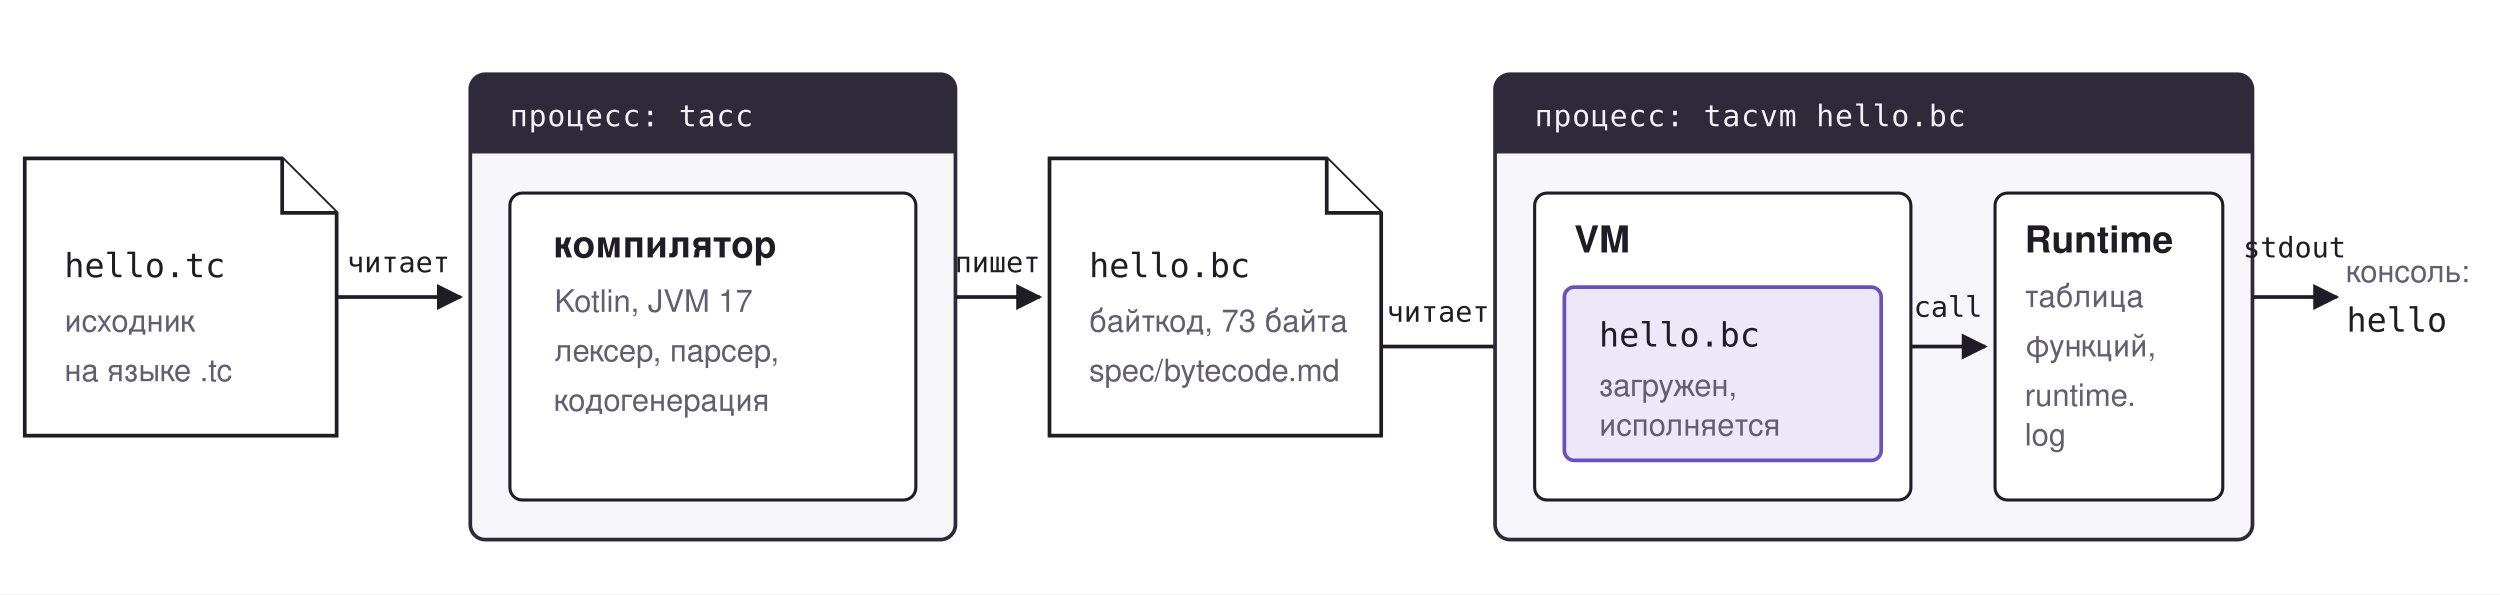
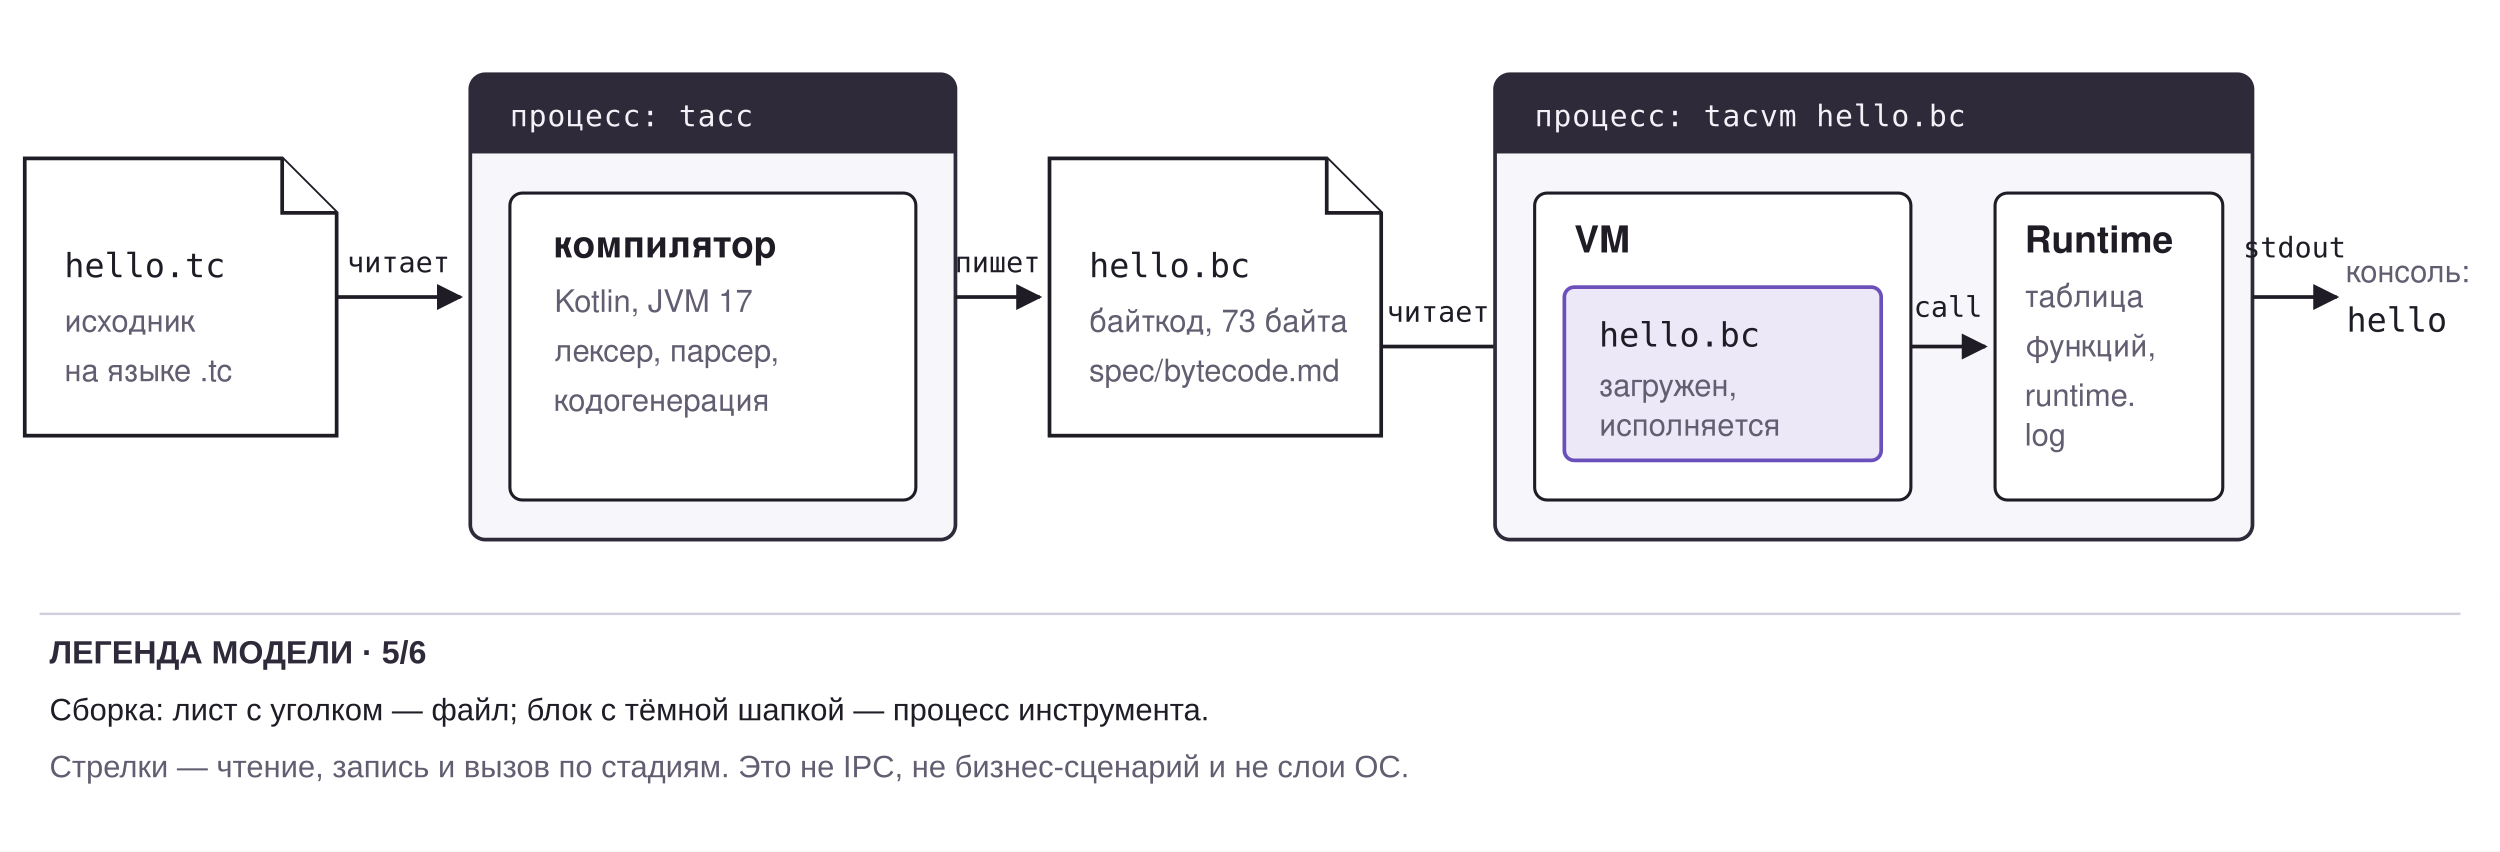
- <svg xmlns="http://www.w3.org/2000/svg" width="1010" height="240" font-family="IBM Plex Sans, Helvetica, Arial, sans-serif" color="#1f1c26" viewBox="0 0 1010 240" role="img" aria-label="Процесс tacc читает файл hello.tc и пишет файл hello.bc; процесс tacvm читает hello.bc, его VM вызывает Runtime, Runtime печатает hello в консоль.">
+ <svg xmlns="http://www.w3.org/2000/svg" width="1010" height="344" font-family="IBM Plex Sans, Helvetica, Arial, sans-serif" color="#1f1c26" viewBox="0 0 1010 344" role="img" aria-label="Процесс tacc читает файл hello.tc и пишет файл hello.bc; процесс tacvm читает hello.bc, его VM вызывает Runtime, Runtime печатает hello в консоль.">
  <defs>
    <marker id="a2" viewBox="0 0 10 10" refX="9" refY="5" markerWidth="7" markerHeight="7" orient="auto">
      <path d="M0,0 L10,5 L0,10 z" fill="currentColor" />
    </marker>
  </defs>
  <style>.zone { fill: none; stroke: #d3cfdd; stroke-width: 2; }
.t-zone { font-family: "IBM Plex Mono", "DejaVu Sans Mono", Menlo, Consolas, monospace; font-size: 12px; fill: #625d70; letter-spacing: .06em; }
.proc { fill: #f7f6fa; stroke: #2f2a3a; stroke-width: 1.5; }
.proc-head { fill: #2f2a3a; }
.t-head { font-family: "IBM Plex Mono", "DejaVu Sans Mono", Menlo, Consolas, monospace; font-size: 12px; fill: #f4f2f8; letter-spacing: .03em; }
.box { fill: #ffffff; stroke: #1f1c26; stroke-width: 1.25; }
.app { fill: #ece8f8; stroke: #6b4fbb; stroke-width: 1.5; }
.fn { fill: #f7f6fa; stroke: #625d70; stroke-width: 1; }
.file { fill: #ffffff; stroke: #1f1c26; stroke-width: 1.5; }
.t-name { font-size: 15px; font-weight: 600; fill: currentColor; }
.t-code { font-family: "IBM Plex Mono", "DejaVu Sans Mono", Menlo, Consolas, monospace; font-size: 13.5px; font-weight: 500; fill: currentColor; }
.t-sub { font-size: 12.5px; fill: #625d70; }
.t-arrow { font-family: "IBM Plex Mono", "DejaVu Sans Mono", Menlo, Consolas, monospace; font-size: 11.5px; fill: currentColor; }
.t-note { font-size: 12px; fill: #625d70; font-style: italic; }
.edge { stroke: currentColor; stroke-width: 1.5; fill: none; }
.edge.ret { stroke-dasharray: 6 4; }
.actor { fill: #f7f6fa; stroke: #625d70; stroke-width: 1.5; }
</style>
  <rect width="1010" height="240" fill="#ffffff" />
  <path class="file" d="M10 64 h104 l22 22 v90 h-126 z" />
  <path class="file" d="M114 64 v22 h22" fill="none" />
  <text class="t-code" x="26" y="112">hello.tc</text>
  <text class="t-sub" x="26" y="134">исходник</text>
  <text class="t-sub" x="26" y="154">на языке .tc</text>
  <line class="edge" x1="136" y1="120" x2="186" y2="120" marker-end="url(#a2)" />
  <text class="t-arrow" x="161" y="110" text-anchor="middle">читает</text>
  <rect class="proc" x="190" y="30" width="196" height="188" rx="6" />
  <path class="proc-head" d="M190 36 a6 6 0 0 1 6 -6 h184 a6 6 0 0 1 6 6 v26 h-196 z" />
  <text class="t-head" x="206" y="51">процесс: tacc</text>
  <rect class="box" x="206" y="78" width="164" height="124" rx="5" />
  <text class="t-name" x="224" y="104">компилятор</text>
  <text class="t-sub" x="224" y="126">Kotlin, JVM 17</text>
  <text class="t-sub" x="224" y="146">лексер, парсер,</text>
  <text class="t-sub" x="224" y="166">кодогенерация</text>
  <line class="edge" x1="386" y1="120" x2="420" y2="120" marker-end="url(#a2)" />
  <text class="t-arrow" x="403" y="110" text-anchor="middle">пишет</text>
  <path class="file" d="M424 64 h112 l22 22 v90 h-134 z" />
  <path class="file" d="M536 64 v22 h22" fill="none" />
  <text class="t-code" x="440" y="112">hello.bc</text>
  <text class="t-sub" x="440" y="134">байткод, 73 байта</text>
  <text class="t-sub" x="440" y="154">spec/bytecode.md</text>
  <line class="edge" x1="558" y1="140" x2="628" y2="140" marker-end="url(#a2)" />
  <text class="t-arrow" x="581" y="130" text-anchor="middle">читает</text>
  <rect class="proc" x="604" y="30" width="306" height="188" rx="6" />
  <path class="proc-head" d="M604 36 a6 6 0 0 1 6 -6 h294 a6 6 0 0 1 6 6 v26 h-306 z" />
  <text class="t-head" x="620" y="51">процесс: tacvm hello.bc</text>
  <rect class="box" x="620" y="78" width="152" height="124" rx="5" />
  <text class="t-name" x="636" y="102">VM</text>
  <rect class="app" x="632" y="116" width="128" height="70" rx="4" />
  <text class="t-code" x="646" y="140">hello.bc</text>
  <text class="t-sub" x="646" y="160">загружен,</text>
  <text class="t-sub" x="646" y="176">исполняется</text>
  <line class="edge" x1="772" y1="140" x2="802" y2="140" marker-end="url(#a2)" />
  <text class="t-arrow" x="787" y="128" text-anchor="middle">call</text>
  <rect class="box" x="806" y="78" width="92" height="124" rx="5" />
  <text class="t-name" x="818" y="102">Runtime</text>
  <text class="t-sub" x="818" y="124">таблица</text>
  <text class="t-sub" x="818" y="144">функций,</text>
  <text class="t-sub" x="818" y="164">runtime.</text>
  <text class="t-sub" x="818" y="180">log</text>
  <line class="edge" x1="910" y1="120" x2="944" y2="120" marker-end="url(#a2)" />
  <text class="t-arrow" x="927" y="104" text-anchor="middle">stdout</text>
  <text class="t-sub" x="948" y="114">консоль:</text>
  <text class="t-code" x="948" y="134">hello</text>
+   <rect x="0" y="240" width="1010" height="104" fill="#ffffff" />
+   <line x1="16" y1="248" x2="994" y2="248" stroke="#d3cfdd" stroke-width="1" />
+   <text x="20" y="268" font-family="Arial, sans-serif" font-size="13" font-weight="bold" fill="#2f2a3a">ЛЕГЕНДА МОДЕЛИ · 5/6</text>
+   <text x="20" y="291" font-family="Arial, sans-serif" font-size="12.5" fill="#1f1c26">Сборка: лист с уголком — файл; блок с тёмной шапкой — процесс инструмента.</text>
+   <text x="20" y="314" font-family="Arial, sans-serif" font-size="12.5" fill="#625d70">Стрелки — чтение, запись и вызов по стадиям. Это не IPC, не бизнес-сценарий и не слои ОС.</text>
</svg>
